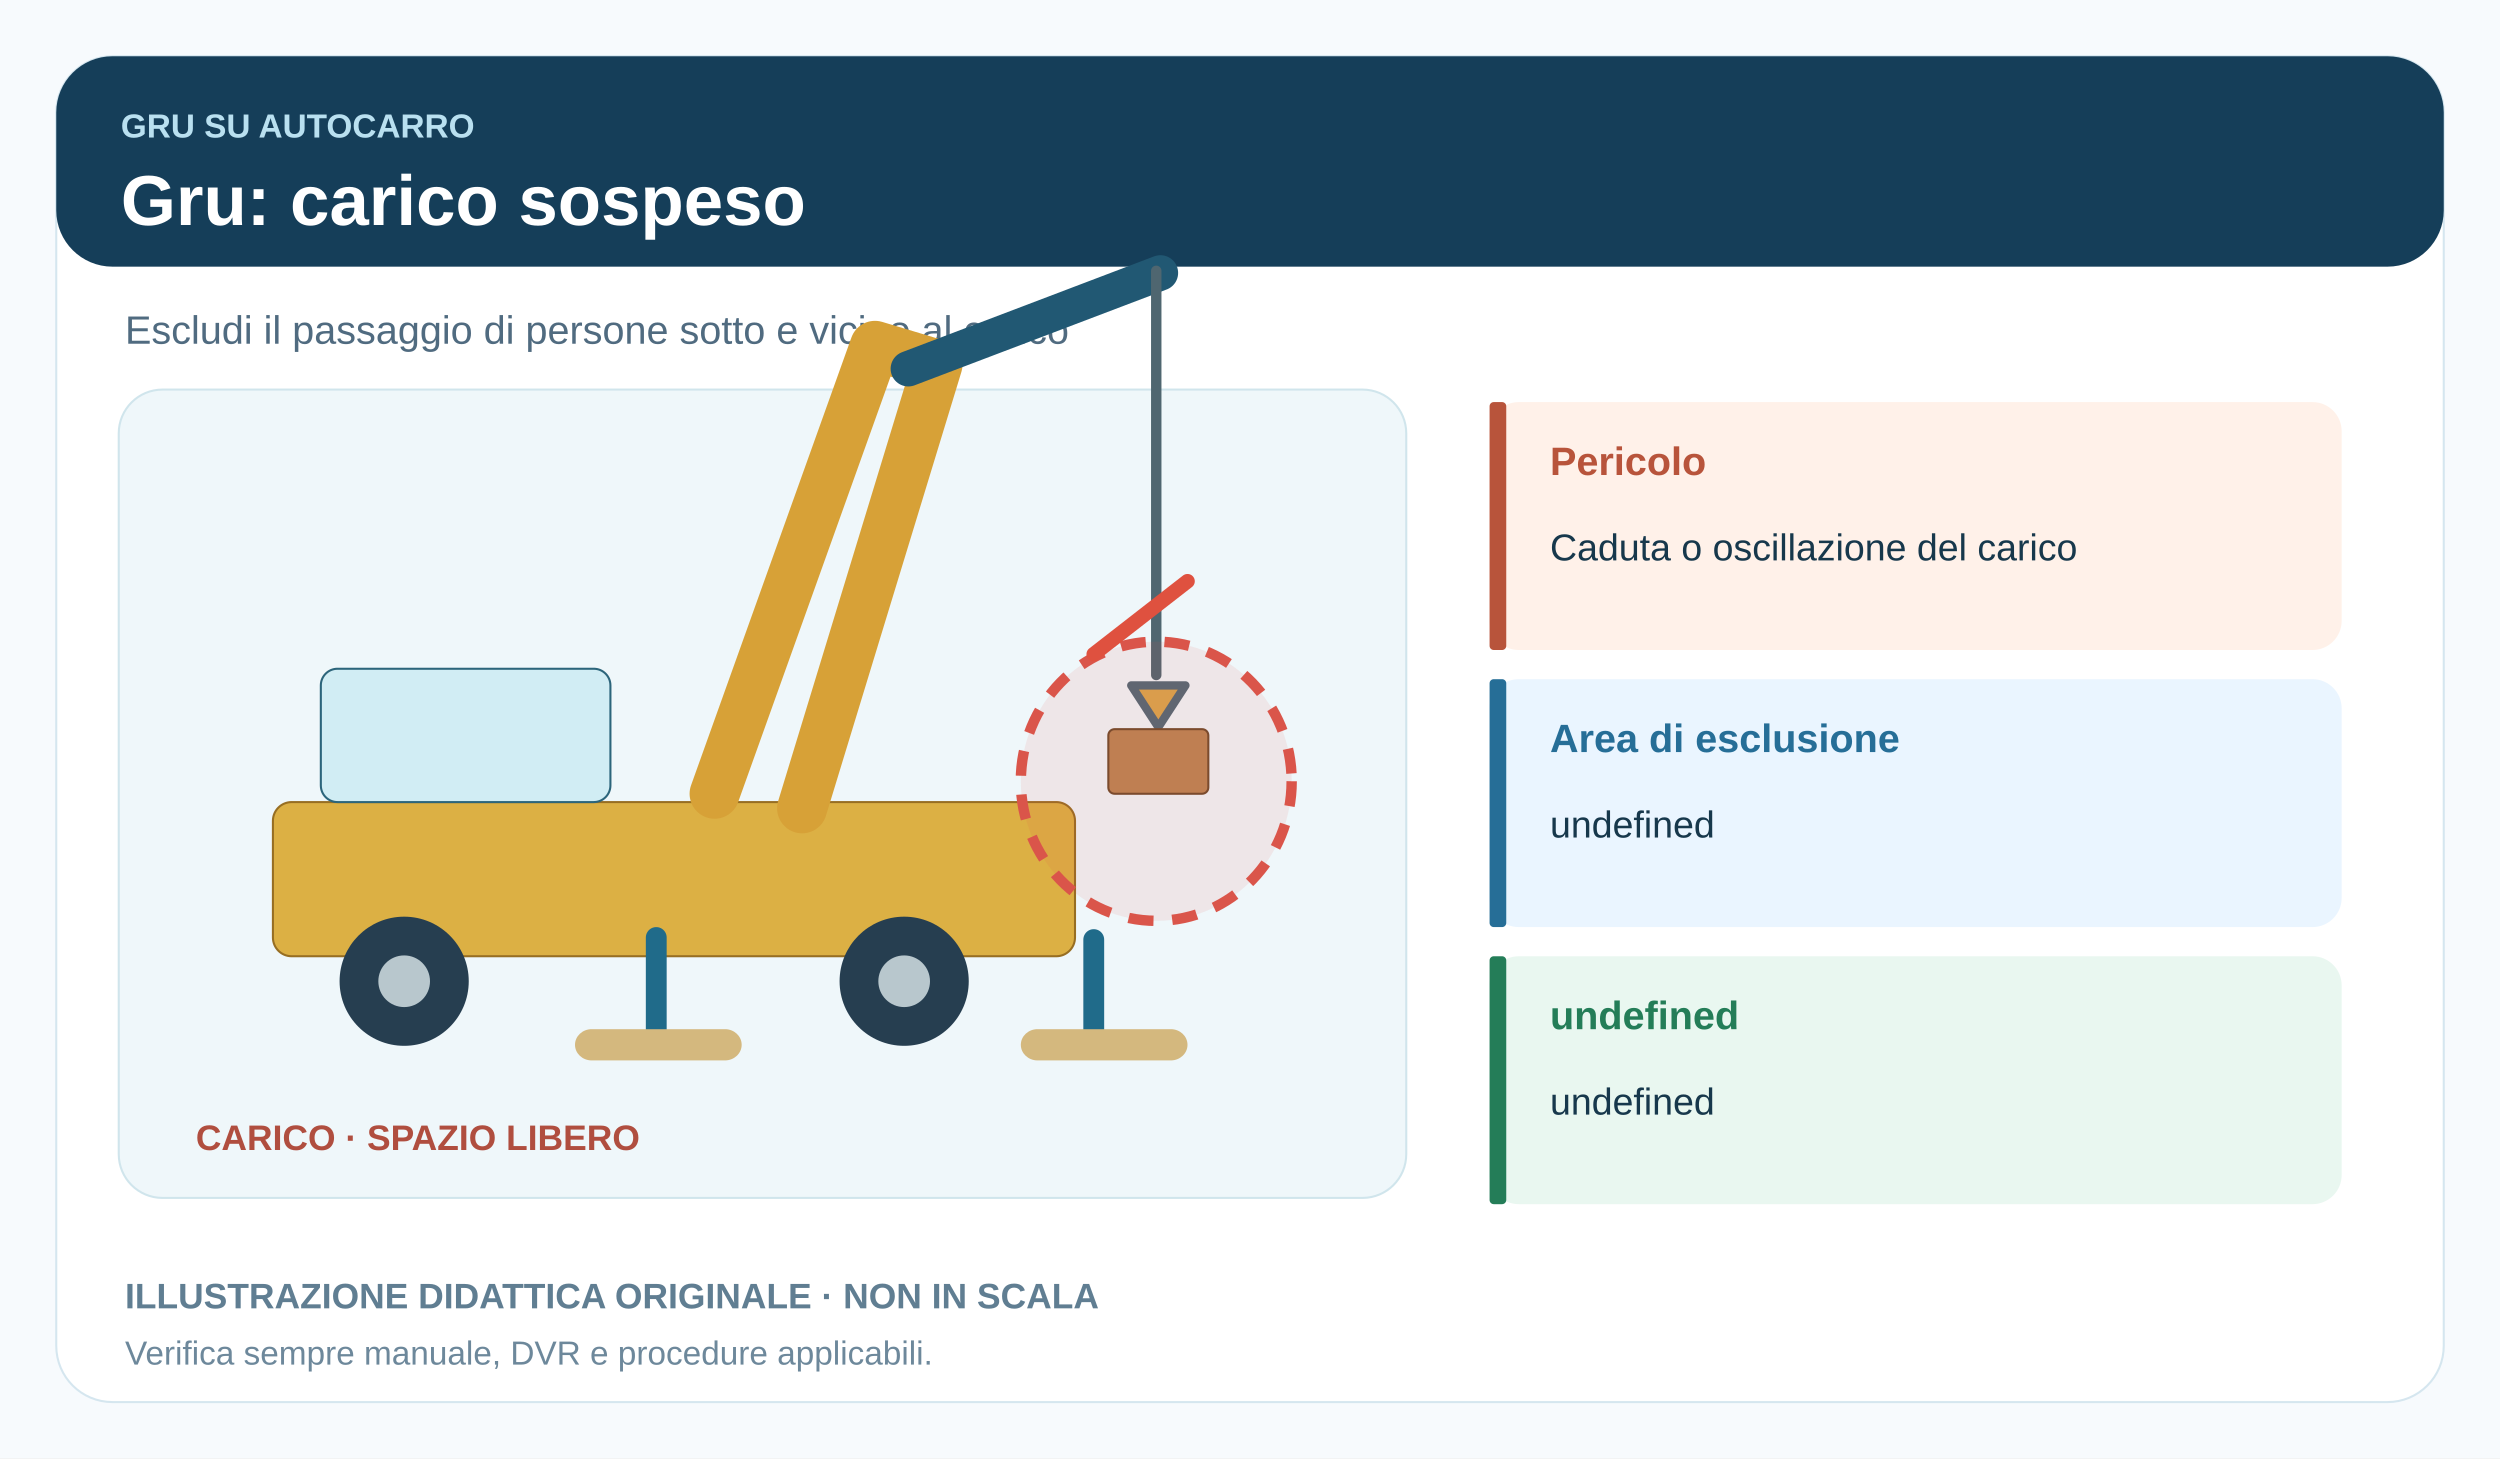
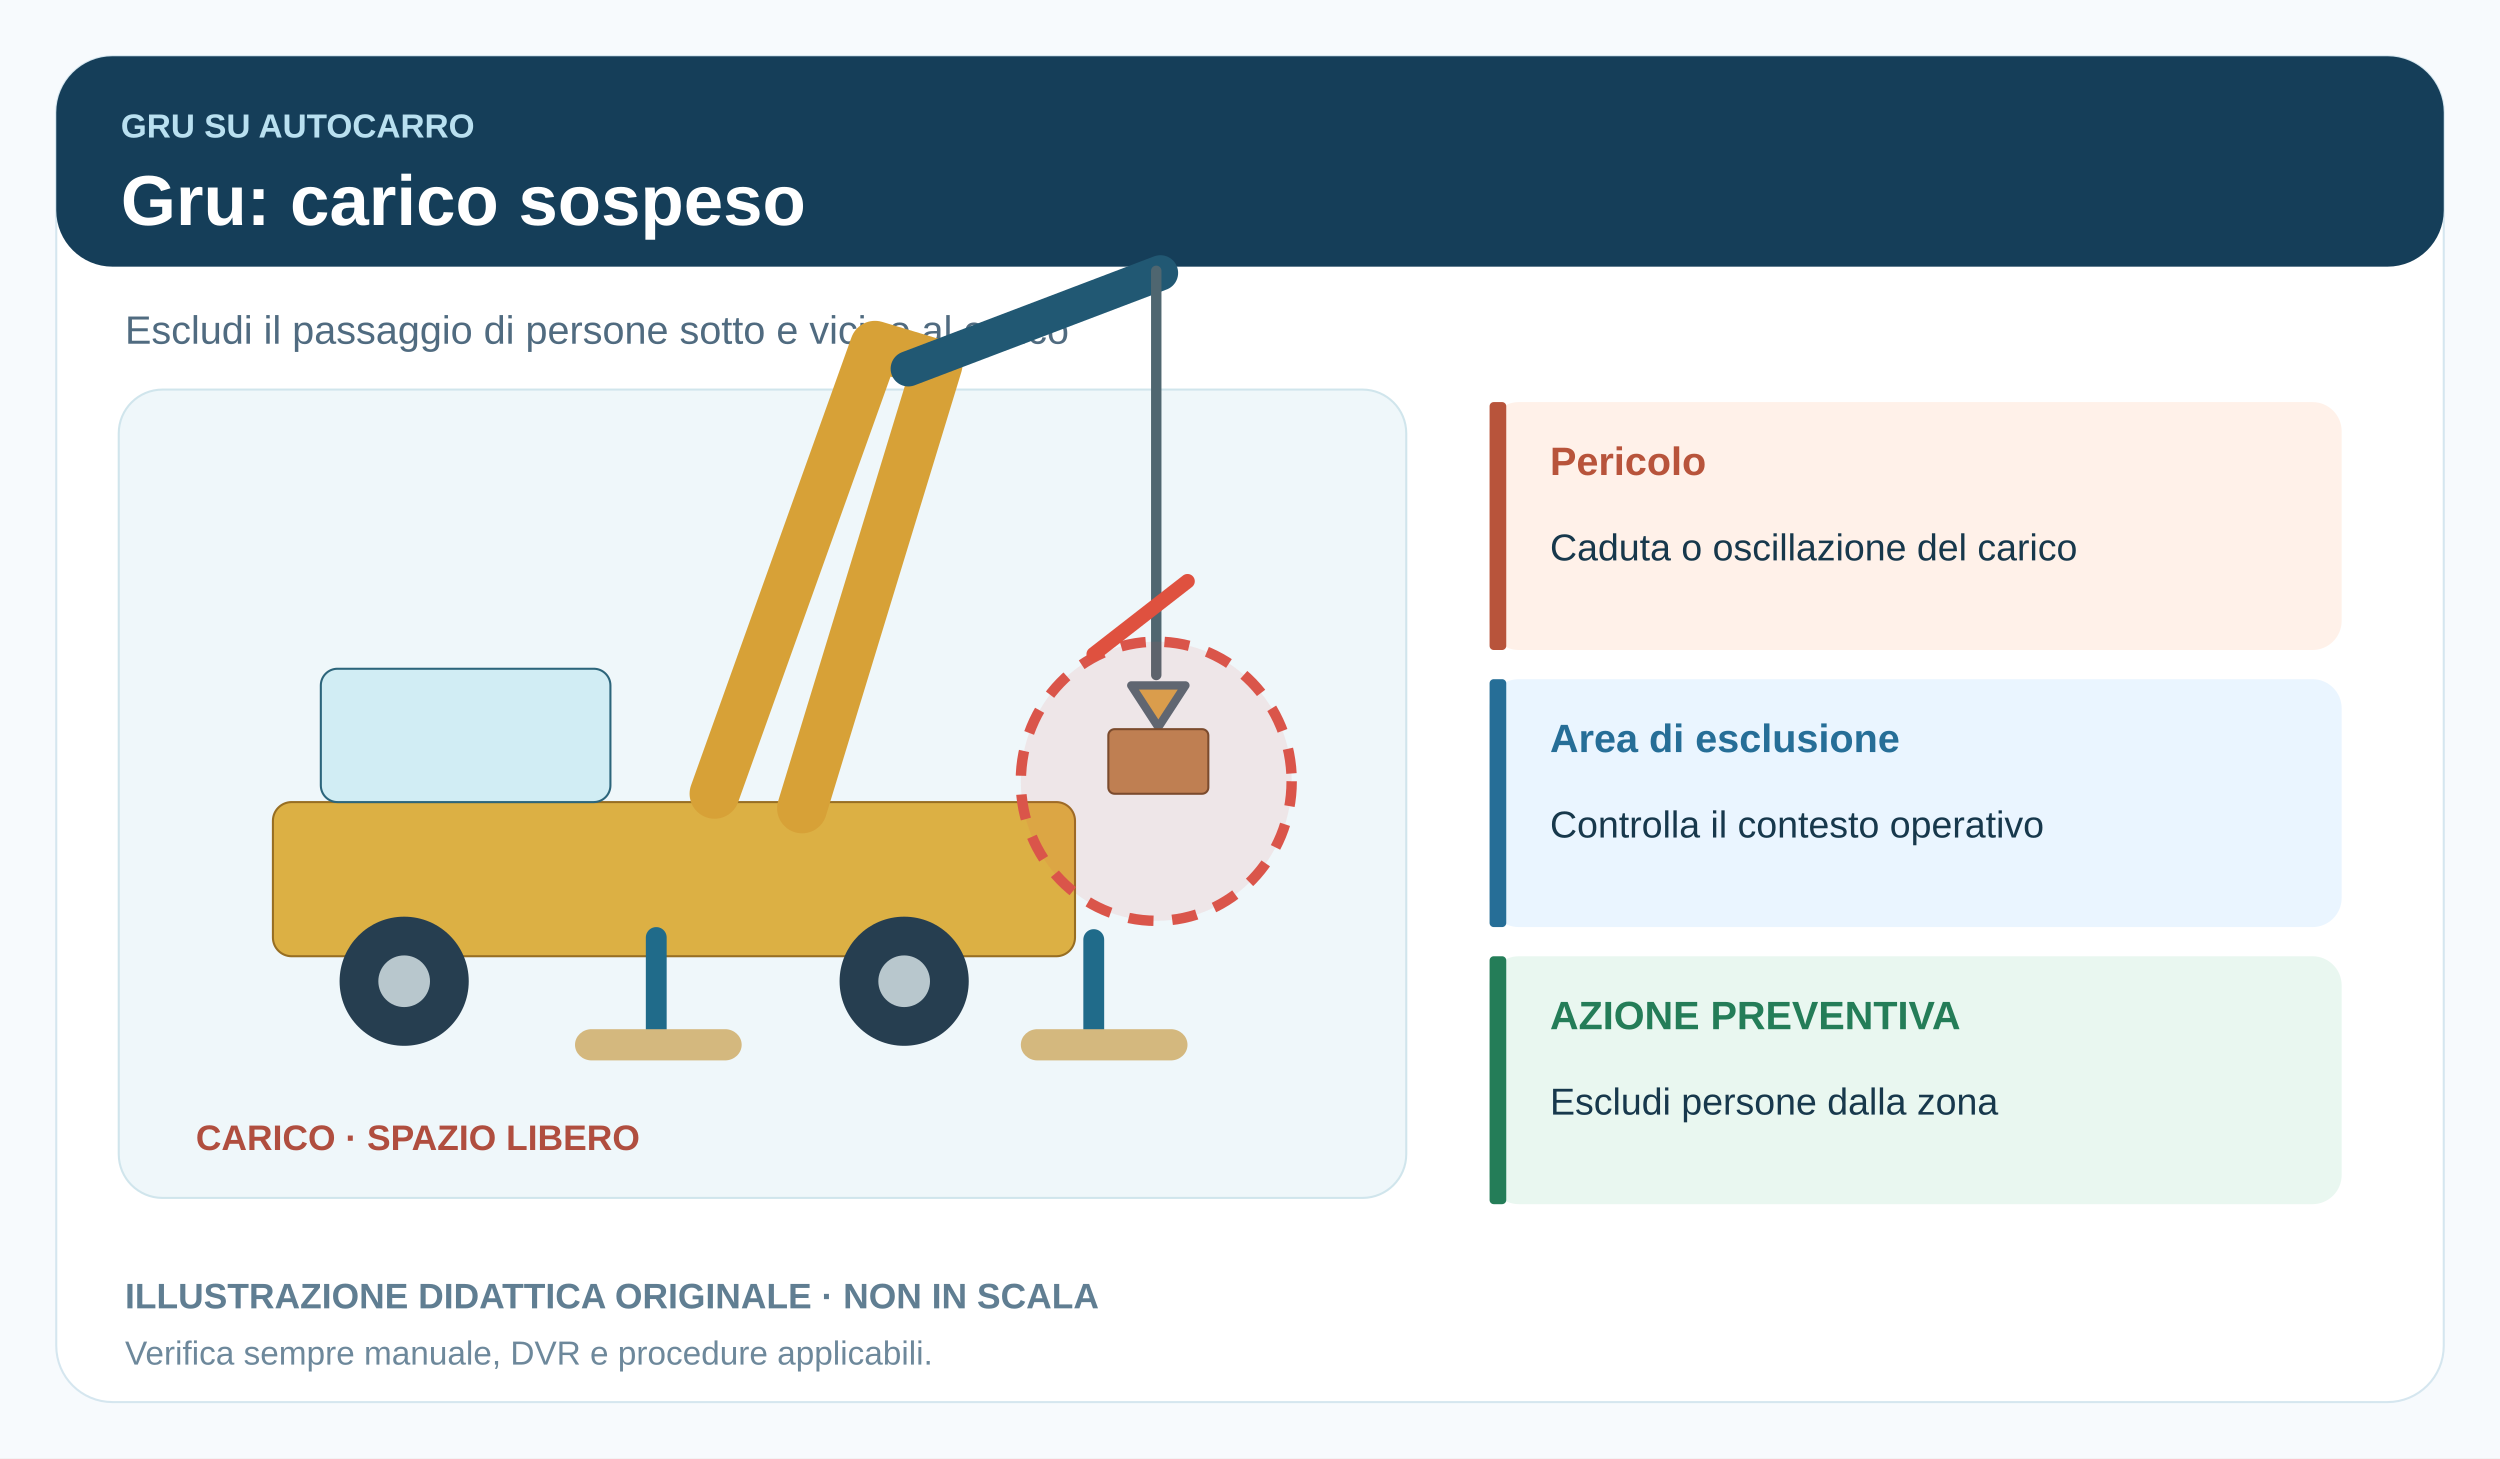
<svg xmlns="http://www.w3.org/2000/svg" width="1200" height="700" viewBox="0 0 1200 700" role="img" aria-labelledby="title desc">
  <rect x="0" y="0" width="1200" height="700" rx="0" fill="#f7fafd" stroke="none" />
  <rect x="27" y="27" width="1146" height="646" rx="27" fill="white" stroke="#d5e6ef" />
  <rect x="27" y="27" width="1146" height="101" rx="27" fill="#153e59" stroke="none" />
  <text x="58" y="66" fill="#b9e0f0" font-size="16" font-weight="700" font-family="Arial,Helvetica,sans-serif">GRU SU AUTOCARRO</text>
  <text x="58" y="108" fill="white" font-size="34" font-weight="700" font-family="Arial,Helvetica,sans-serif">Gru: carico sospeso</text>
  <text x="60" y="165" fill="#506b80" font-size="19" font-weight="500" font-family="Arial,Helvetica,sans-serif">Escludi il passaggio di persone sotto e vicino al carico</text>
  <rect x="57" y="187" width="618" height="388" rx="21" fill="#eff7fa" stroke="#d0e5ec" />
  <g>
    <rect x="131" y="385" width="385" height="74" rx="9" fill="#dcb044" stroke="#976e22" />
    <rect x="154" y="321" width="139" height="64" rx="8" fill="#d1edf4" stroke="#2c657b" />
    <circle cx="194" cy="471" r="31" fill="#263e50" stroke="none" stroke-width="3" />
    <circle cx="194" cy="471" r="12.4" fill="#b8c7cd" stroke="none" stroke-width="3" />
    <circle cx="434" cy="471" r="31" fill="#263e50" stroke="none" stroke-width="3" />
    <circle cx="434" cy="471" r="12.4" fill="#b8c7cd" stroke="none" stroke-width="3" />
    <path d="M343 381L420 166L450 175L385 388" stroke="#d7a137" stroke-width="24" stroke-linecap="round" stroke-linejoin="round" fill="none" />
    <path d="M436 177L557 131" stroke="#215873" stroke-width="17" stroke-linecap="round" stroke-linejoin="round" fill="none" />
    <path d="M555 130L555 324" stroke="#4f6670" stroke-width="5" stroke-linecap="round" stroke-linejoin="round" fill="none" />
    <path d="M543 329h26l-13 20Z" stroke="#526975" stroke-width="4" stroke-linecap="round" stroke-linejoin="round" fill="#d9a64c" />
    <rect x="532" y="350" width="48" height="31" rx="3" fill="#bb8553" stroke="#704b2a" />
    <path d="M315 450V499m210-48v48" stroke="#206b8a" stroke-width="10" stroke-linecap="round" stroke-linejoin="round" fill="none" />
    <rect x="276" y="494" width="80" height="15" rx="8" fill="#d4b87e" stroke="none" />
    <rect x="490" y="494" width="80" height="15" rx="8" fill="#d4b87e" stroke="none" />
  </g>
  <ellipse cx="555" cy="375" rx="65" ry="67" fill="#e44b4b" fill-opacity=".10" stroke="#da554a" stroke-width="5" stroke-dasharray="12 9" />
  <path d="M570 279L525 314" stroke="#df513f" stroke-width="7" stroke-linecap="round" stroke-linejoin="round" fill="none" />
  <text x="94" y="552" fill="#b04e3f" font-size="17" font-weight="700" font-family="Arial,Helvetica,sans-serif">CARICO · SPAZIO LIBERO</text>
  <rect x="713" y="186" width="421" height="390" rx="6" fill="#fff" stroke="none" />
  <rect x="715" y="193" width="409" height="119" rx="14" fill="#fff1e9" stroke="none" />
  <rect x="715" y="193" width="8" height="119" rx="2" fill="#b8543b" stroke="none" />
  <text x="744" y="228" fill="#b8543b" font-size="19" font-weight="700" font-family="Arial,Helvetica,sans-serif">Pericolo</text>
  <text x="744" y="269" fill="#17384c" font-size="18" font-weight="500" font-family="Arial,Helvetica,sans-serif">Caduta o oscillazione del carico</text>
  <rect x="715" y="326" width="409" height="119" rx="14" fill="#eaf5ff" stroke="none" />
  <rect x="715" y="326" width="8" height="119" rx="2" fill="#266e97" stroke="none" />
  <text x="744" y="361" fill="#266e97" font-size="19" font-weight="700" font-family="Arial,Helvetica,sans-serif">Area di esclusione</text>
-   <text x="744" y="402" fill="#17384c" font-size="18" font-weight="500" font-family="Arial,Helvetica,sans-serif">undefined</text>
+   <text x="744" y="402" fill="#17384c" font-size="18" font-weight="500" font-family="Arial,Helvetica,sans-serif">Controlla il contesto operativo</text>
  <rect x="715" y="459" width="409" height="119" rx="14" fill="#e9f7f0" stroke="none" />
  <rect x="715" y="459" width="8" height="119" rx="2" fill="#247d58" stroke="none" />
-   <text x="744" y="494" fill="#247d58" font-size="19" font-weight="700" font-family="Arial,Helvetica,sans-serif">undefined</text>
-   <text x="744" y="535" fill="#17384c" font-size="18" font-weight="500" font-family="Arial,Helvetica,sans-serif">undefined</text>
+   <text x="744" y="494" fill="#247d58" font-size="19" font-weight="700" font-family="Arial,Helvetica,sans-serif">AZIONE PREVENTIVA</text>
+   <text x="744" y="535" fill="#17384c" font-size="18" font-weight="500" font-family="Arial,Helvetica,sans-serif">Escludi persone dalla zona</text>
  <text x="60" y="628" fill="#607e92" font-size="17" font-weight="700" font-family="Arial,Helvetica,sans-serif">ILLUSTRAZIONE DIDATTICA ORIGINALE · NON IN SCALA</text>
  <text x="60" y="655" fill="#6d889b" font-size="16" font-weight="500" font-family="Arial,Helvetica,sans-serif">Verifica sempre manuale, DVR e procedure applicabili.</text>
</svg>
